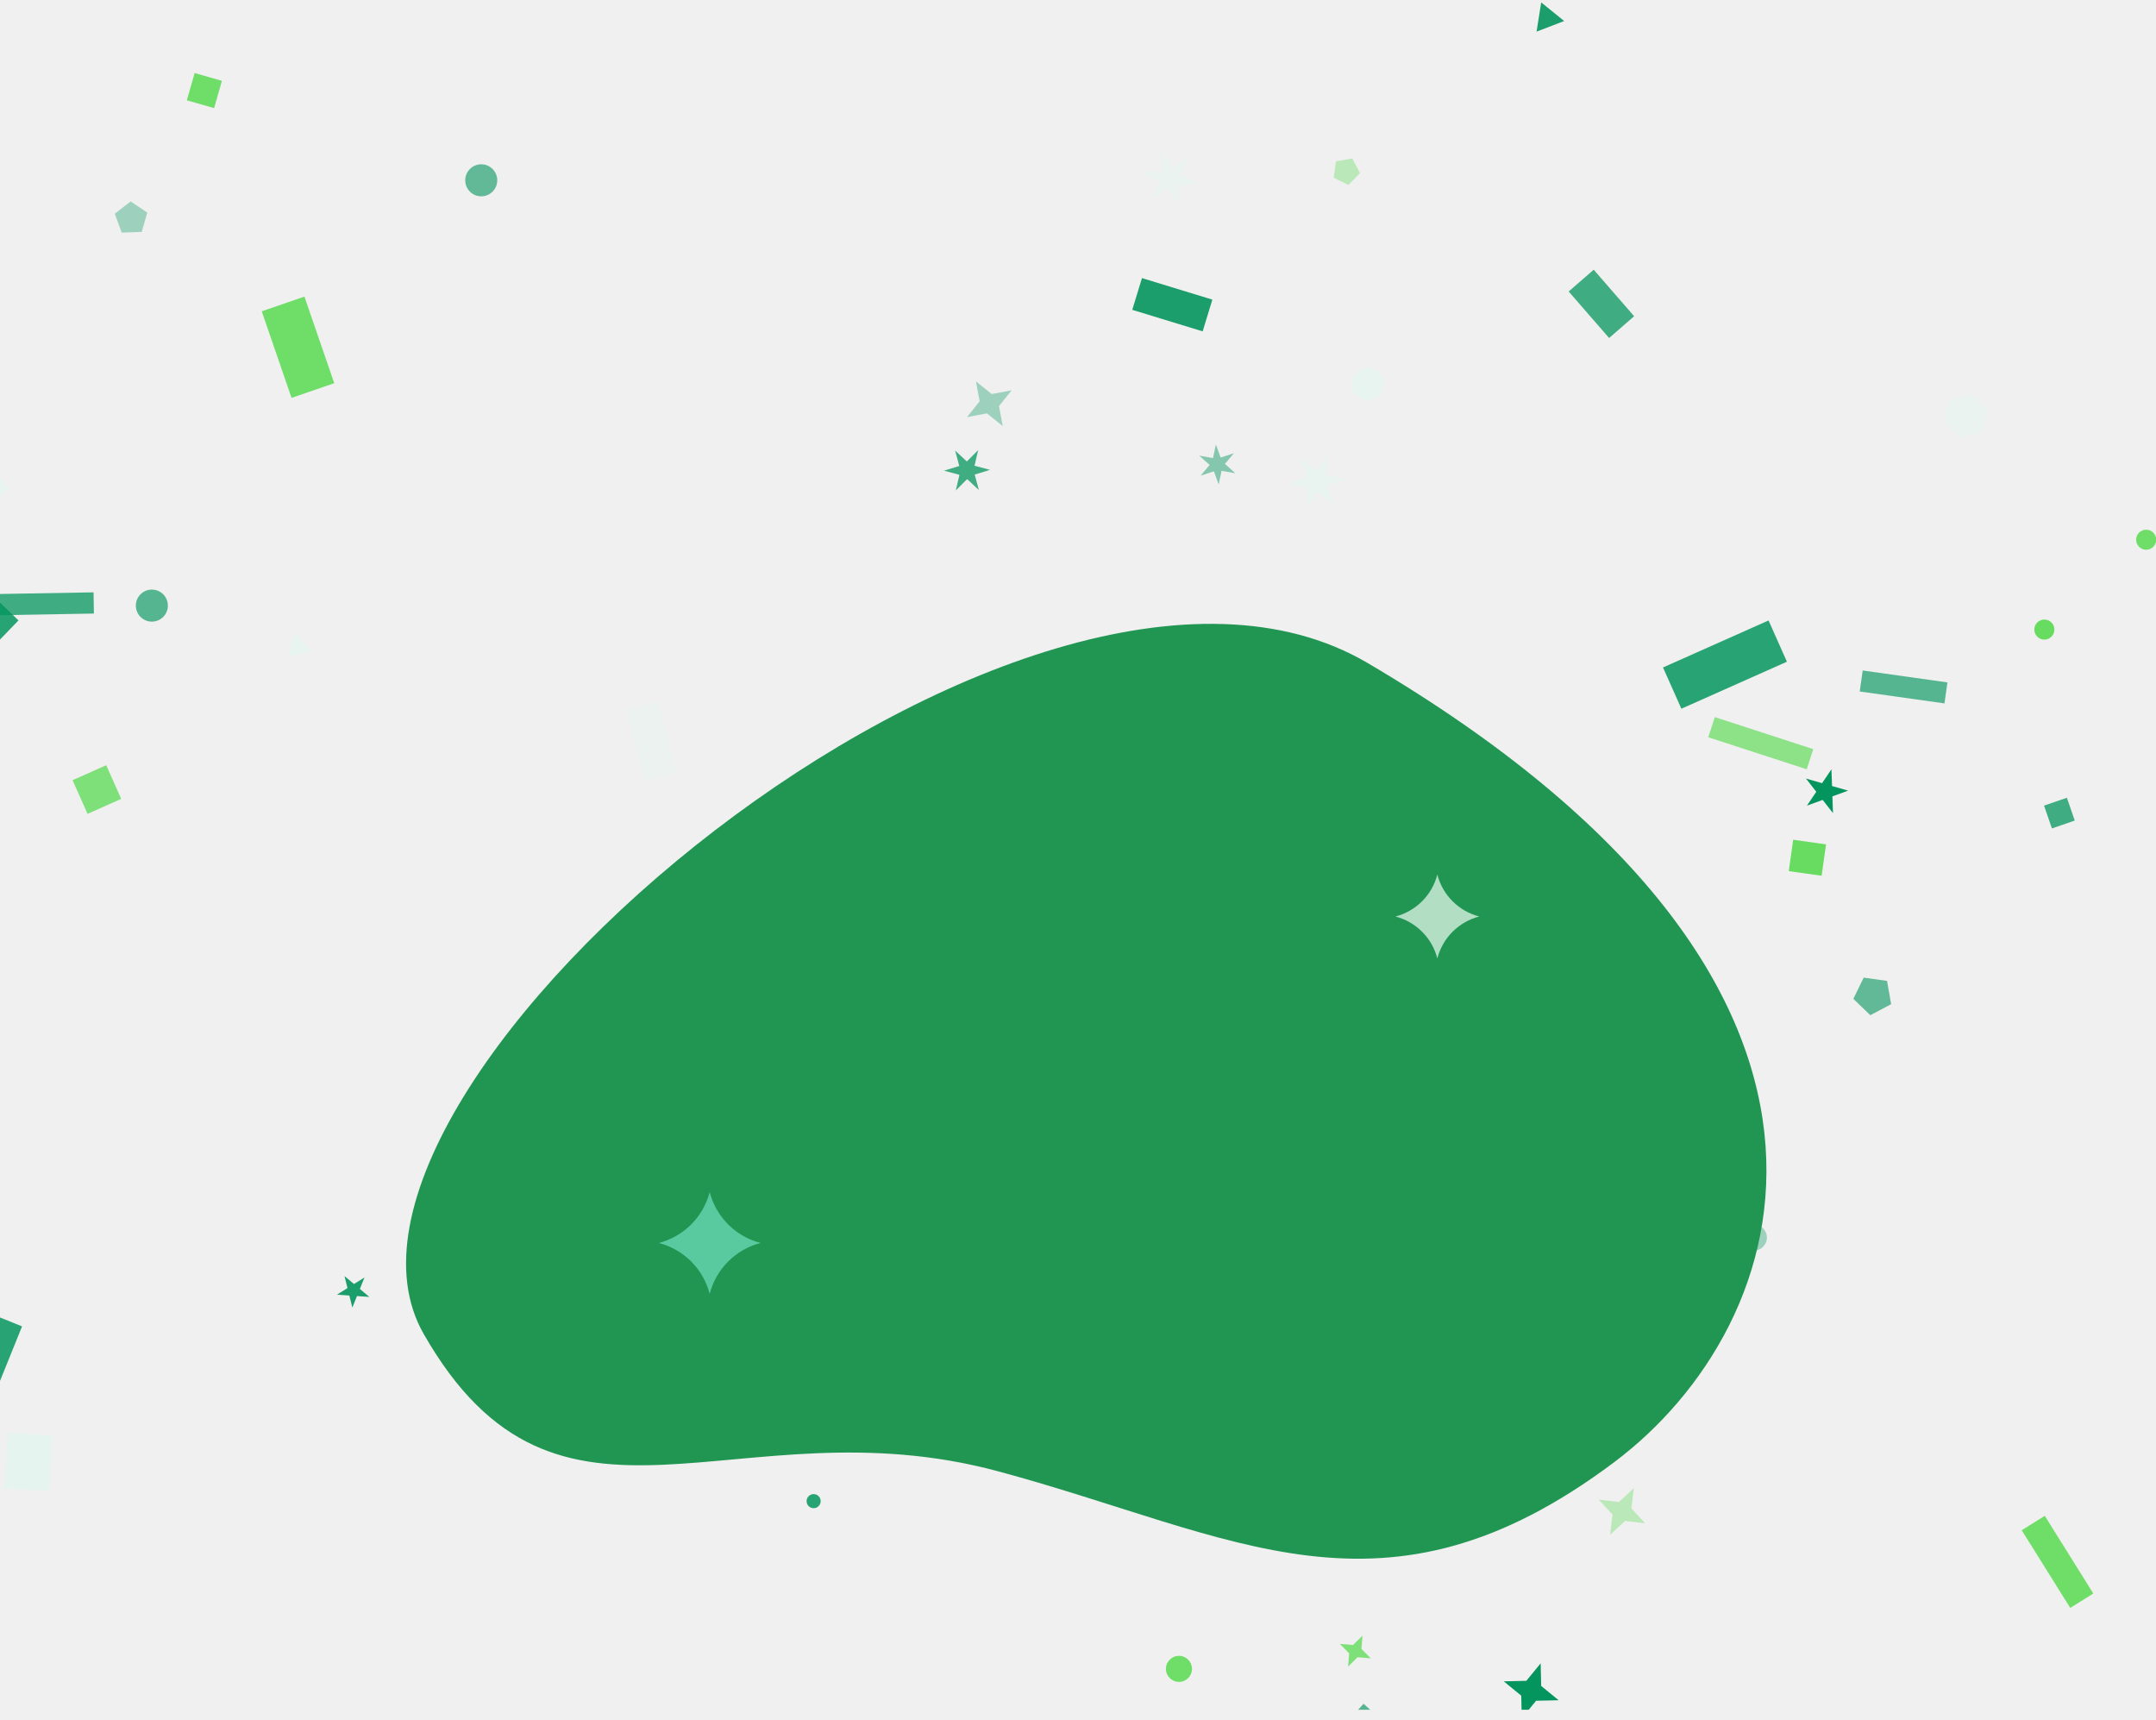
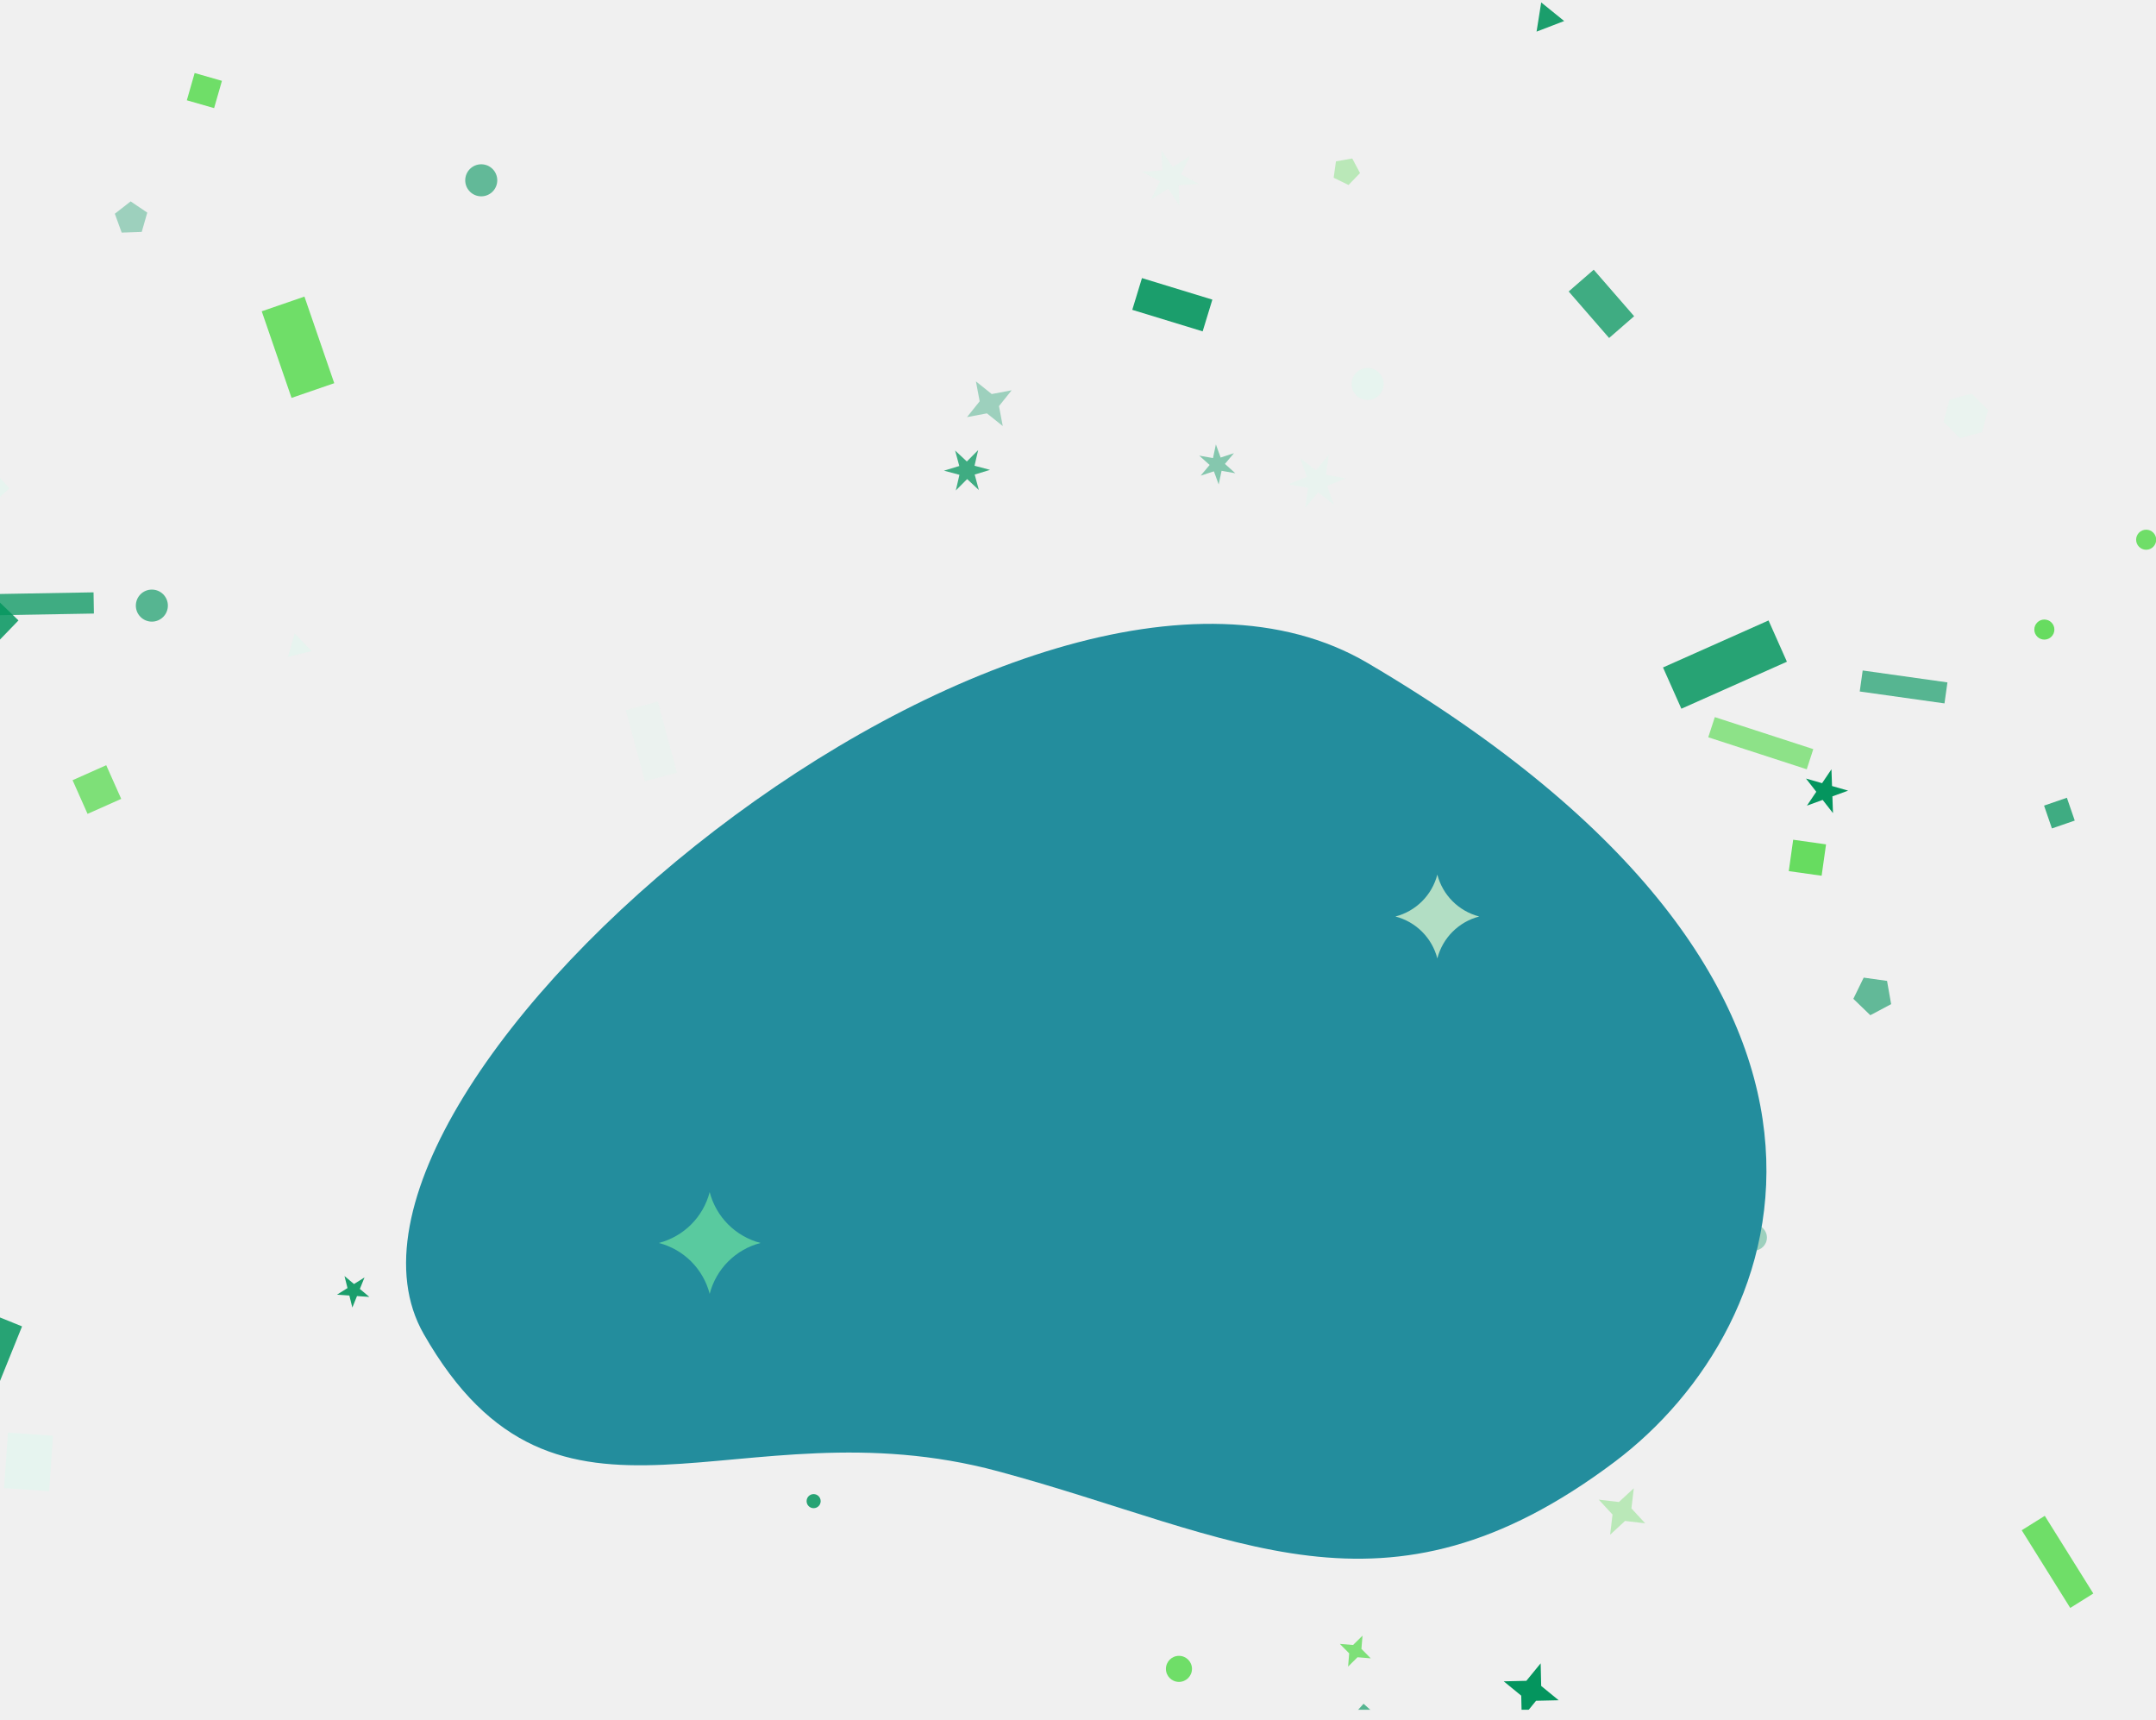
<svg xmlns="http://www.w3.org/2000/svg" width="360" height="287" viewBox="0 0 360 287" fill="none">
  <g clip-path="url(#clip0_357_12244)">
    <mask id="mask0_357_12244" style="mask-type:luminance" maskUnits="userSpaceOnUse" x="-19" y="0" width="395" height="286">
      <path d="M375.682 0.425H-18.318V285.425H375.682V0.425Z" fill="white" />
    </mask>
    <g mask="url(#mask0_357_12244)">
      <path d="M202.435 50.018L190.682 46.425L189.062 51.723L200.815 55.316L202.435 50.018Z" fill="#04955E" fill-opacity="0.9" />
      <path d="M210.392 200.425H223.682V193.885H210.392V200.425Z" fill="#E6F4EF" fill-opacity="0.45" />
      <path d="M299.418 140.186L298.682 145.425L304.168 146.196L304.904 140.958L299.418 140.186Z" fill="#58DA50" fill-opacity="0.9" />
      <path d="M104.501 118.554L107.682 130.425L113.033 128.991L109.852 117.12L104.501 118.554Z" fill="#E6F4EF" fill-opacity="0.45" />
      <path d="M337.579 255.458L345.682 268.425L349.532 266.019L341.429 253.053L337.579 255.458Z" fill="#58DA50" fill-opacity="0.85" />
      <path d="M140.755 172.189L133.682 170.425L132.341 175.8L139.415 177.564L140.755 172.189Z" fill="#E6F4EF" fill-opacity="0.6" />
      <path d="M-1.671 234.674L3.682 221.425L-1.455 219.35L-6.808 232.599L-1.671 234.674Z" fill="#04955E" fill-opacity="0.85" />
      <path d="M261.931 48.659L268.682 56.425L272.863 52.79L266.112 45.024L261.931 48.659Z" fill="#04955E" fill-opacity="0.75" />
      <path d="M236.072 291.979L227.682 284.425L223.306 289.285L231.696 296.84L236.072 291.979Z" fill="#04955E" fill-opacity="0.65" />
      <path d="M1.33 239.158L0.682 248.425L8.203 248.951L8.851 239.684L1.33 239.158Z" fill="#E6F4EF" />
      <path d="M1.582 81.531L-9.318 69.425L-11.949 71.793L-1.049 83.899L1.582 81.531Z" fill="#E6F4EF" fill-opacity="0.9" />
      <path d="M310.531 115.436L324.682 117.425L325.174 113.919L311.023 111.931L310.531 115.436Z" fill="#04955E" fill-opacity="0.65" />
      <path d="M3.084 103.573L-4.318 96.425L-8.861 101.129L-1.459 108.277L3.084 103.573Z" fill="#04955E" fill-opacity="0.85" />
      <path d="M-3.605 102.762L15.682 102.425L15.62 98.885L-3.667 99.222L-3.605 102.762Z" fill="#04955E" fill-opacity="0.75" />
      <path d="M285.238 123.082L301.682 128.425L302.776 125.058L286.332 119.715L285.238 123.082Z" fill="#58DA50" fill-opacity="0.65" />
      <path d="M295.304 103.579L277.682 111.425L280.748 118.313L298.371 110.467L295.304 103.579Z" fill="#04955E" fill-opacity="0.85" />
      <path d="M43.704 51.968L48.682 66.425L55.811 63.97L50.833 49.513L43.704 51.968Z" fill="#58DA50" fill-opacity="0.85" />
      <path d="M130.357 162.775C131.834 162.775 133.032 161.577 133.032 160.1C133.032 158.623 131.834 157.425 130.357 157.425C128.879 157.425 127.682 158.623 127.682 160.1C127.682 161.577 128.879 162.775 130.357 162.775Z" fill="#58DA50" fill-opacity="0.65" />
      <path d="M341.357 106.775C342.282 106.775 343.032 106.025 343.032 105.1C343.032 104.175 342.282 103.425 341.357 103.425C340.432 103.425 339.682 104.175 339.682 105.1C339.682 106.025 340.432 106.775 341.357 106.775Z" fill="#58DA50" fill-opacity="0.9" />
      <path d="M228.357 66.775C229.834 66.775 231.032 65.577 231.032 64.1C231.032 62.622 229.834 61.425 228.357 61.425C226.879 61.425 225.682 62.622 225.682 64.1C225.682 65.577 226.879 66.775 228.357 66.775Z" fill="#E6F4EF" fill-opacity="0.9" />
      <path d="M358.357 91.775C359.282 91.775 360.032 91.025 360.032 90.1C360.032 89.175 359.282 88.425 358.357 88.425C357.432 88.425 356.682 89.175 356.682 90.1C356.682 91.025 357.432 91.775 358.357 91.775Z" fill="#58DA50" fill-opacity="0.85" />
      <path d="M25.357 103.775C26.834 103.775 28.032 102.577 28.032 101.1C28.032 99.623 26.834 98.425 25.357 98.425C23.879 98.425 22.682 99.623 22.682 101.1C22.682 102.577 23.879 103.775 25.357 103.775Z" fill="#04955E" fill-opacity="0.65" />
      <path d="M80.357 32.775C81.834 32.775 83.032 31.577 83.032 30.1C83.032 28.622 81.834 27.425 80.357 27.425C78.879 27.425 77.682 28.622 77.682 30.1C77.682 31.577 78.879 32.775 80.357 32.775Z" fill="#04955E" fill-opacity="0.6" />
      <path d="M146.357 184.775C148.386 184.775 150.032 183.13 150.032 181.1C150.032 179.07 148.386 177.425 146.357 177.425C144.327 177.425 142.682 179.07 142.682 181.1C142.682 183.13 144.327 184.775 146.357 184.775Z" fill="#E6F4EF" fill-opacity="0.45" />
      <path d="M135.857 251.775C136.506 251.775 137.032 251.249 137.032 250.6C137.032 249.951 136.506 249.425 135.857 249.425C135.208 249.425 134.682 249.951 134.682 250.6C134.682 251.249 135.208 251.775 135.857 251.775Z" fill="#04955E" fill-opacity="0.85" />
      <path d="M195.857 249.775C197.61 249.775 199.032 248.353 199.032 246.6C199.032 244.846 197.61 243.425 195.857 243.425C194.103 243.425 192.682 244.846 192.682 246.6C192.682 248.353 194.103 249.775 195.857 249.775Z" fill="#04955E" fill-opacity="0.75" />
      <path d="M93.357 192.775C95.386 192.775 97.032 191.13 97.032 189.1C97.032 187.07 95.386 185.425 93.357 185.425C91.327 185.425 89.682 187.07 89.682 189.1C89.682 191.13 91.327 192.775 93.357 192.775Z" fill="#04955E" fill-opacity="0.35" />
      <path d="M253.857 147.775C255.058 147.775 256.032 146.801 256.032 145.6C256.032 144.399 255.058 143.425 253.857 143.425C252.655 143.425 251.682 144.399 251.682 145.6C251.682 146.801 252.655 147.775 253.857 147.775Z" fill="#58DA50" fill-opacity="0.35" />
      <path d="M196.857 280.775C198.058 280.775 199.032 279.801 199.032 278.6C199.032 277.399 198.058 276.425 196.857 276.425C195.655 276.425 194.682 277.399 194.682 278.6C194.682 279.801 195.655 280.775 196.857 280.775Z" fill="#58DA50" fill-opacity="0.85" />
      <path d="M292.857 208.775C294.058 208.775 295.032 207.801 295.032 206.6C295.032 205.399 294.058 204.425 292.857 204.425C291.655 204.425 290.682 205.399 290.682 206.6C290.682 207.801 291.655 208.775 292.857 208.775Z" fill="#04955E" fill-opacity="0.35" />
      <path d="M202.171 166.798L206.614 167.661L207.165 172.154L203.063 174.066L199.977 170.756L202.171 166.798Z" fill="#04955E" fill-opacity="0.6" />
      <path d="M315.091 163.752L315.775 167.63L312.298 169.479L309.465 166.743L311.192 163.204L315.091 163.752Z" fill="#04955E" fill-opacity="0.6" />
      <path d="M52.033 108.684L48.084 109.668L49.206 105.756L52.033 108.684Z" fill="#E6F4EF" fill-opacity="0.9" />
      <path d="M20.319 38.831L19.173 35.683L21.813 33.62L24.591 35.494L23.667 38.714L20.319 38.831Z" fill="#04955E" fill-opacity="0.35" />
      <path d="M330.959 72.147L327.24 73.144L324.518 70.421L325.515 66.702L329.233 65.706L331.956 68.428L330.959 72.147Z" fill="#E6F4EF" fill-opacity="0.65" />
      <path d="M346.432 136.986L342.621 138.299L341.309 134.488L345.12 133.175L346.432 136.986Z" fill="#04955E" fill-opacity="0.75" />
      <path d="M225.793 26.455L227.09 28.894L225.171 30.881L222.688 29.67L223.072 26.935L225.793 26.455Z" fill="#58DA50" fill-opacity="0.35" />
      <path d="M177.034 186.166L177.602 183.886L179.861 183.238L181.552 184.87L180.983 187.151L178.724 187.798L177.034 186.166Z" fill="#58DA50" fill-opacity="0.45" />
      <path d="M168.09 142.111L171.915 140.718L171.208 144.727L168.09 142.111Z" fill="#04955E" fill-opacity="0.35" />
      <path d="M257.342 0.403L261.179 3.51L256.57 5.279L257.342 0.403Z" fill="#04955E" fill-opacity="0.9" />
      <path d="M14.62 135.866L12.118 130.246L17.738 127.744L20.24 133.364L14.62 135.866Z" fill="#58DA50" fill-opacity="0.75" />
      <path d="M35.751 18.049L31.197 16.743L32.503 12.189L37.057 13.495L35.751 18.049Z" fill="#58DA50" fill-opacity="0.85" />
      <path d="M219.02 111.263L215.753 112.583L215.999 116.098L213.734 113.399L210.466 114.719L212.334 111.731L210.069 109.031L213.488 109.884L215.355 106.895L215.601 110.411L219.02 111.263Z" fill="#04955E" fill-opacity="0.65" />
      <path d="M306.064 135.742L304.342 133.537L301.713 134.494L303.277 132.175L301.555 129.971L304.244 130.742L305.808 128.423L305.906 131.218L308.595 131.989L305.966 132.946L306.064 135.742Z" fill="#04955E" />
      <path d="M229.567 231.162L230.377 228.277L228.715 225.784L231.6 226.595L234.093 224.932L233.282 227.817L234.945 230.31L232.06 229.5L229.567 231.162Z" fill="#04955E" fill-opacity="0.85" />
      <path d="M157.614 78.575L160.178 77.795L159.481 75.208L161.438 77.038L163.33 75.141L162.724 77.751L165.313 78.441L162.75 79.221L163.447 81.808L161.49 79.978L159.597 81.876L160.203 79.266L157.614 78.575Z" fill="#04955E" fill-opacity="0.75" />
      <path d="M78.905 219.066L77.945 217.33L76.179 218.233L77.203 216.534L75.538 215.456L77.521 215.493L77.623 213.512L78.582 215.248L80.348 214.345L79.324 216.044L80.989 217.122L79.006 217.085L78.905 219.066Z" fill="#58DA50" fill-opacity="0.85" />
      <path d="M225.099 278.22L225.28 276.01L223.72 274.433L225.931 274.614L227.508 273.054L227.326 275.265L228.886 276.842L226.675 276.66L225.099 278.22Z" fill="#58DA50" fill-opacity="0.75" />
      <path d="M234.532 242.579L236.466 241.837L236.357 239.769L237.66 241.378L239.593 240.636L238.466 242.373L239.769 243.982L237.769 243.446L236.641 245.182L236.533 243.115L234.532 242.579Z" fill="#58DA50" />
      <path d="M254.096 286.846L254.01 283.072L251.089 280.681L254.863 280.595L257.254 277.674L257.34 281.448L260.261 283.839L256.487 283.925L254.096 286.846Z" fill="#04955E" />
      <path d="M168.922 65.153L166.806 67.796L167.434 71.123L164.791 69.006L161.465 69.634L163.581 66.992L162.953 63.665L165.595 65.782L168.922 65.153Z" fill="#04955E" fill-opacity="0.35" />
      <path d="M222.758 84.276L220.101 82.194L217.934 84.782L218.408 81.441L215.084 80.859L218.215 79.598L217.056 76.428L219.714 78.509L221.88 75.921L221.406 79.263L224.731 79.845L221.6 81.105L222.758 84.276Z" fill="#E6F4EF" fill-opacity="0.75" />
      <path d="M274.707 254.301L271.344 253.906L268.856 256.202L269.251 252.839L266.955 250.351L270.317 250.746L272.806 248.45L272.411 251.812L274.707 254.301Z" fill="#58DA50" fill-opacity="0.35" />
      <path d="M190.689 28.681L194.056 28.45L193.934 25.076L195.818 27.877L198.678 26.085L197.195 29.117L200.177 30.698L196.81 30.929L196.932 34.302L195.048 31.501L192.188 33.293L193.671 30.262L190.689 28.681Z" fill="#E6F4EF" fill-opacity="0.65" />
      <path d="M203.023 74.191L203.818 76.383L206.034 75.66L204.534 77.444L206.268 79.001L203.973 78.594L203.491 80.875L202.696 78.683L200.48 79.406L201.981 77.622L200.246 76.064L202.542 76.472L203.023 74.191Z" fill="#04955E" fill-opacity="0.45" />
      <path d="M60.865 213.257L60.089 215.177L61.675 216.508L59.61 216.363L58.834 218.283L58.333 216.274L56.268 216.129L58.024 215.032L57.523 213.023L59.109 214.354L60.865 213.257Z" fill="#04955E" fill-opacity="0.9" />
    </g>
    <mask id="mask1_357_12244" style="mask-type:luminance" maskUnits="userSpaceOnUse" x="25" y="57" width="310" height="230">
      <path d="M335 57H25V287H335V57Z" fill="white" />
    </mask>
    <g mask="url(#mask1_357_12244)">
-       <path d="M70.749 222.697C47.148 181.421 171.395 77.173 228.347 110.675C319.891 164.525 299.742 221.408 269.573 244.066C231.041 273.005 206.368 256.325 166.667 245.62C122.874 233.812 93.307 262.15 70.749 222.697Z" fill="#219653" />
+       <path d="M70.749 222.697C47.148 181.421 171.395 77.173 228.347 110.675C319.891 164.525 299.742 221.408 269.573 244.066C231.041 273.005 206.368 256.325 166.667 245.62C122.874 233.812 93.307 262.15 70.749 222.697Z" fill="#238D9D" />
      <path d="M118.5 199C119.575 203.169 122.831 206.425 127 207.5C122.831 208.575 119.575 211.831 118.5 216C117.425 211.831 114.169 208.575 110 207.5C114.169 206.425 117.425 203.169 118.5 199Z" fill="#59CA9F" />
      <path d="M240 146C240.886 149.433 243.567 152.114 247 153C243.567 153.886 240.886 156.567 240 160C239.114 156.567 236.433 153.886 233 153C236.433 152.114 239.114 149.433 240 146Z" fill="#B2DEC4" />
    </g>
  </g>
  <defs>
    <clipPath id="clip0_357_12244">
      <rect width="360" height="287" fill="white" />
    </clipPath>
  </defs>
</svg>
